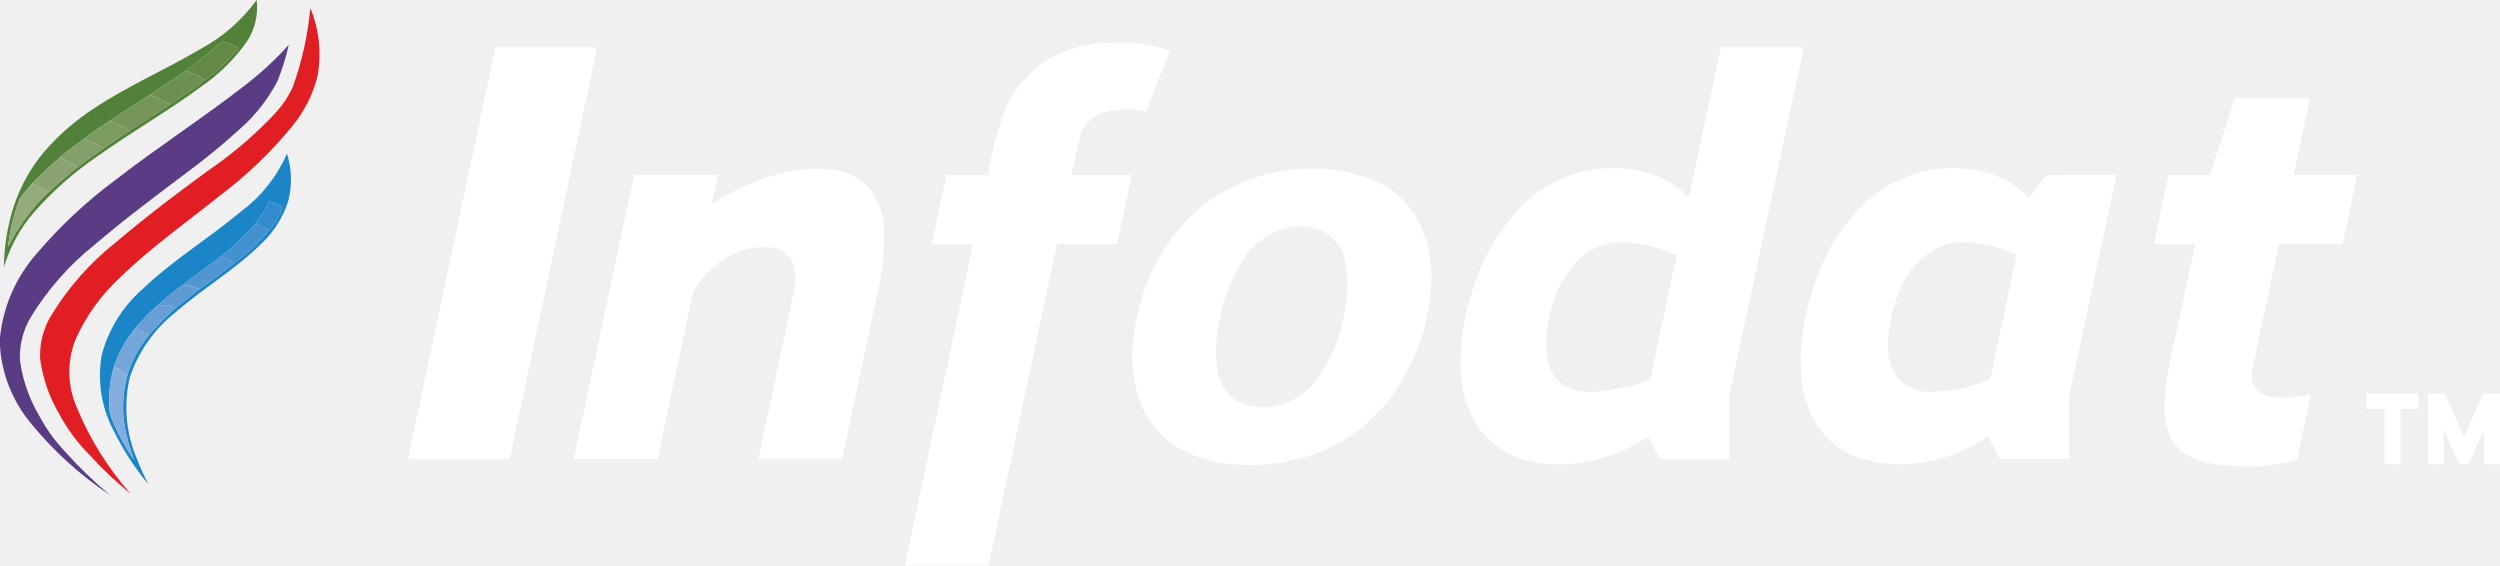
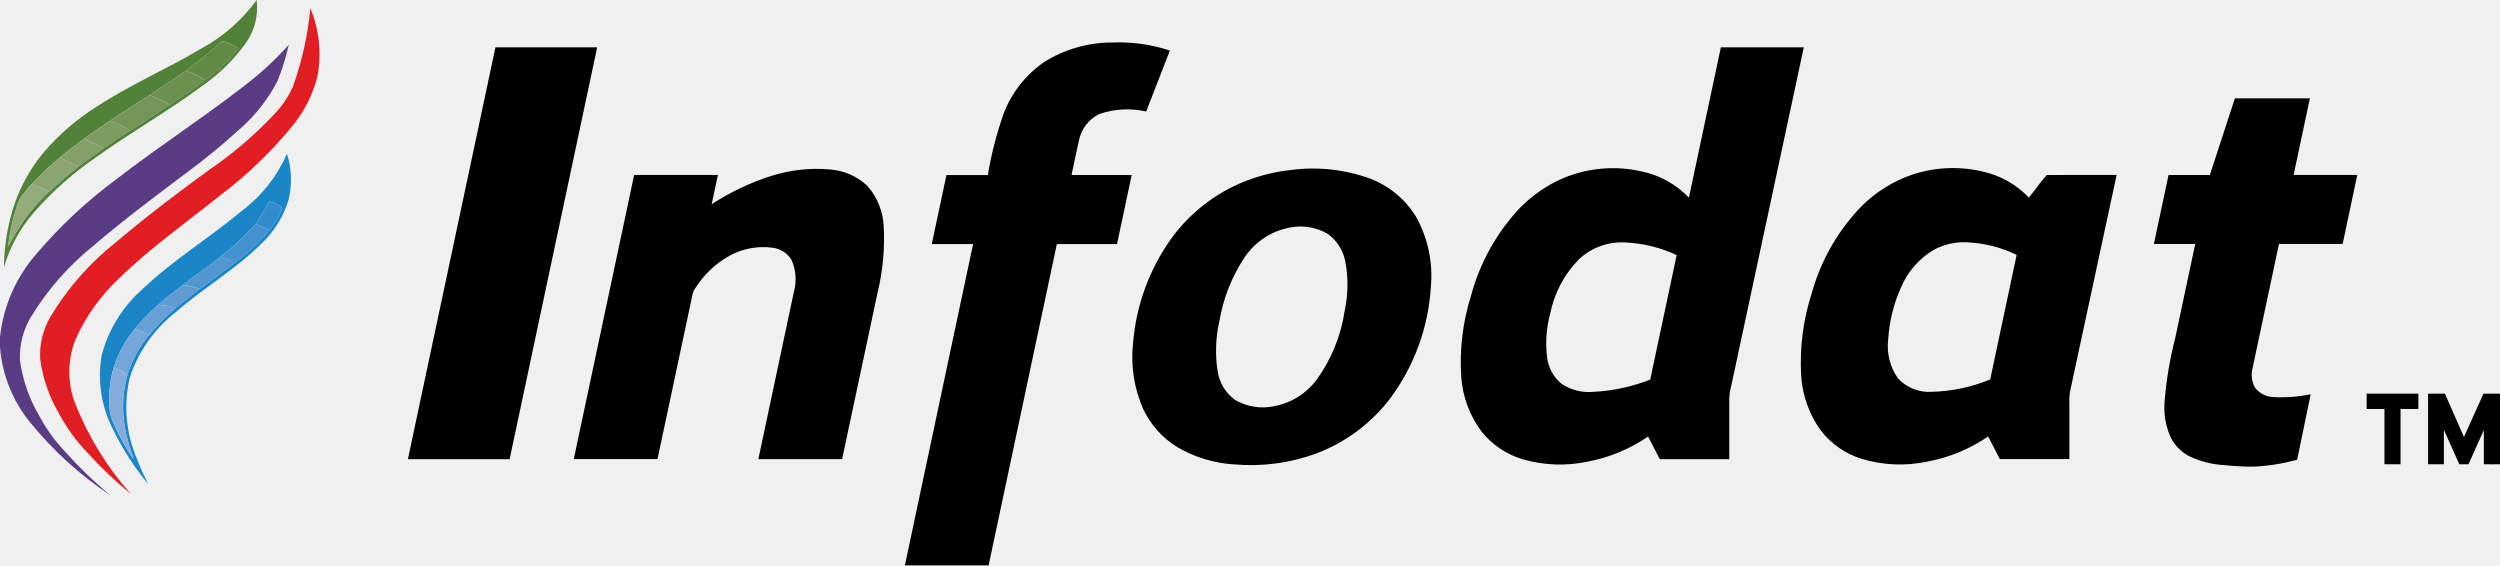
<svg xmlns="http://www.w3.org/2000/svg" width="163.005" height="36.869" viewBox="0 0 163.005 36.869">
  <defs>
    <clipPath id="clip-path">
      <path id="Path_1345" data-name="Path 1345" d="M0-491.5H163.005v36.869H0Z" transform="translate(0 491.496)" fill="none" />
    </clipPath>
  </defs>
  <g id="Group_953" data-name="Group 953" transform="translate(-849 1117.496)">
    <g id="Group_952" data-name="Group 952" transform="translate(849 -1117.496)" clip-path="url(#clip-path)">
      <g id="Group_933" data-name="Group 933" transform="translate(0.257 0)">
        <path id="Path_1326" data-name="Path 1326" d="M-170.392-37.527c-.622.574-1.307,1.07-1.98,1.581-.762.554-1.569,1.043-2.342,1.579-.878.566-1.766,1.114-2.626,1.7-.554.377-1.115.745-1.649,1.15-.532.387-1.061.779-1.56,1.208a17.983,17.983,0,0,0-1.82,1.709,6.862,6.862,0,0,0-.817,1.008,11.755,11.755,0,0,0-.749,3.094,13.01,13.01,0,0,1,2.656-3.574l.016.008a22.419,22.419,0,0,1,1.911-1.647c.548-.411,1.1-.822,1.661-1.211s1.121-.758,1.686-1.13c.878-.556,1.758-1.115,2.609-1.712l.028.014c.761-.515,1.524-1.028,2.241-1.6a2.4,2.4,0,0,0,.344-.238,10.339,10.339,0,0,0,1.85-1.856,4.215,4.215,0,0,0-.984-.436,1.55,1.55,0,0,0-.476.351m-.979.141a10.9,10.9,0,0,0,3.641-3.184,4.032,4.032,0,0,1-.683,2.778,11.924,11.924,0,0,1-2.917,2.863c-2.187,1.613-4.554,2.96-6.765,4.539a21.992,21.992,0,0,0-4.153,3.661,9.661,9.661,0,0,0-1.963,3.586,13.376,13.376,0,0,1,.672-4.064,10.782,10.782,0,0,1,1.971-3.487,15.231,15.231,0,0,1,3.388-2.909c2.175-1.427,4.574-2.457,6.808-3.782" transform="translate(184.21 40.57)" fill="#52823a" />
      </g>
      <g id="Group_934" data-name="Group 934" transform="translate(2.603 0.529)">
        <path id="Path_1327" data-name="Path 1327" d="M-217.414,0a7.832,7.832,0,0,1,.456,4.5,8.422,8.422,0,0,1-1.581,3.134,27.269,27.269,0,0,1-4.776,4.595c-2.189,1.758-4.5,3.379-6.512,5.344a12.308,12.308,0,0,0-2.882,4,5.742,5.742,0,0,0,.025,4.362,19.934,19.934,0,0,0,3.558,5.736,24.886,24.886,0,0,1-2.765-2.622A11.527,11.527,0,0,1-233.8,26.44a9.579,9.579,0,0,1-1.23-3.568,4.984,4.984,0,0,1,.687-2.775,18.045,18.045,0,0,1,4.244-4.824c1.976-1.671,4.037-3.238,6.132-4.756A25.861,25.861,0,0,0-219.7,6.85a6.461,6.461,0,0,0,1.143-1.707A20.629,20.629,0,0,0-217.414,0" transform="translate(235.045)" fill="#e21e25" />
      </g>
      <g id="Group_935" data-name="Group 935" transform="translate(12.095 2.692)">
        <path id="Path_1328" data-name="Path 1328" d="M-24.41-4.329a1.551,1.551,0,0,1,.476-.351,4.215,4.215,0,0,1,.984.436A10.339,10.339,0,0,1-24.8-2.388a2.4,2.4,0,0,1-.344.238,3.53,3.53,0,0,0-1.245-.6c.672-.512,1.358-1.007,1.98-1.581" transform="translate(26.39 4.68)" fill="#628946" />
      </g>
      <g id="Group_936" data-name="Group 936" transform="translate(26.595 2.756)">
-         <path id="Path_1329" data-name="Path 1329" d="M-1624.174-282.524q.548,0,1.1,0c.416.941.828,1.883,1.244,2.824q.639-1.41,1.273-2.822c.359,0,.719,0,1.079,0v4.6c-.353.007-.7.005-1.055,0,0-.744,0-1.489,0-2.233-.334.744-.662,1.491-1,2.234h-.6q-.505-1.124-1.007-2.25c0,.75,0,1.5,0,2.251h-1.031q0-2.3,0-4.606m-4.006,0h3.374c0,.334,0,.668,0,1h-1.161q0,1.8,0,3.606h-1.05q0-1.8,0-3.606c-.388,0-.775,0-1.161,0,0-.334,0-.668,0-1m-70.174-10.834a4.539,4.539,0,0,0-2.987,1.95,10.636,10.636,0,0,0-1.636,4.13,8.632,8.632,0,0,0-.116,3.322,2.83,2.83,0,0,0,1.129,1.842,3.6,3.6,0,0,0,2.532.413,4.471,4.471,0,0,0,2.745-1.669,10.21,10.21,0,0,0,1.872-4.556,8.079,8.079,0,0,0,.035-3.244,2.864,2.864,0,0,0-1.153-1.78,3.507,3.507,0,0,0-2.421-.408m.076-3.753a10.911,10.911,0,0,1,5.174.585,6.043,6.043,0,0,1,2.941,2.466,7.9,7.9,0,0,1,.969,4.557,13.569,13.569,0,0,1-2.619,7.246,10.888,10.888,0,0,1-4.9,3.653,12.432,12.432,0,0,1-5.289.695,8.3,8.3,0,0,1-3.767-1.154,5.837,5.837,0,0,1-2.189-2.471,8.382,8.382,0,0,1-.659-4.231,13.626,13.626,0,0,1,2.541-6.933,10.929,10.929,0,0,1,4.735-3.661,11.644,11.644,0,0,1,3.062-.753m-33.892.386a9.7,9.7,0,0,1,3.782-.416,3.949,3.949,0,0,1,2.437,1.057,4.271,4.271,0,0,1,1.083,2.67,15.032,15.032,0,0,1-.415,4.363q-1.148,5.4-2.3,10.8h-5.46q1.161-5.473,2.325-10.944a3.077,3.077,0,0,0-.161-2.046,1.685,1.685,0,0,0-1.263-.8,4.585,4.585,0,0,0-2.867.574,6.229,6.229,0,0,0-2.11,2.014,1.145,1.145,0,0,0-.2.386q-1.15,5.4-2.3,10.811-2.73,0-5.459,0,1.966-9.264,3.937-18.527,2.73,0,5.46,0c-.133.638-.271,1.274-.405,1.911a15.967,15.967,0,0,1,3.907-1.854m75.836,4.793a5.178,5.178,0,0,0-2.19,2.468,9.728,9.728,0,0,0-.842,3.4,3.66,3.66,0,0,0,.644,2.557,2.762,2.762,0,0,0,2.186.866,10.669,10.669,0,0,0,3.821-.806q.862-4.061,1.725-8.122a8.19,8.19,0,0,0-3.149-.815,4.127,4.127,0,0,0-2.194.452m-1.541-4.845a8.446,8.446,0,0,1,4.573-.248,5.935,5.935,0,0,1,3.111,1.722c.392-.487.746-1.011,1.162-1.474,1.518-.014,3.038,0,4.557-.006q-1.525,7.094-3.053,14.19a3.788,3.788,0,0,0-.029.732q0,1.8,0,3.607-2.266,0-4.531,0-.384-.738-.767-1.477a10.311,10.311,0,0,1-3.987,1.645,8.63,8.63,0,0,1-4.309-.2,5.407,5.407,0,0,1-2.61-1.83,6.817,6.817,0,0,1-1.286-3.627,14.717,14.717,0,0,1,.691-5.319,13.231,13.231,0,0,1,3.255-5.687,8.671,8.671,0,0,1,3.223-2.027m19.482-.006q.82-2.5,1.632-4.994h4.889q-.528,2.5-1.06,4.994c1.383,0,2.767,0,4.151,0q-.477,2.25-.956,4.5c-1.384,0-2.768,0-4.151,0q-.855,4.015-1.707,8.03a1.789,1.789,0,0,0,.142,1.34,1.6,1.6,0,0,0,1.206.615,9.434,9.434,0,0,0,2.427-.184q-.439,2.133-.882,4.267a12.8,12.8,0,0,1-2.9.455,17.191,17.191,0,0,1-1.8-.1,6.193,6.193,0,0,1-2.26-.545,2.814,2.814,0,0,1-1.256-1.209,4.654,4.654,0,0,1-.438-2.244,23.913,23.913,0,0,1,.7-4.269q.653-3.076,1.307-6.153c-.9,0-1.8,0-2.694,0q.476-2.25.956-4.5c.9,0,1.8,0,2.694,0m-41.141,5.5a7.013,7.013,0,0,0-1.874,3.547,7.459,7.459,0,0,0-.193,2.89,2.593,2.593,0,0,0,.945,1.683,3.19,3.19,0,0,0,2.064.52,11.676,11.676,0,0,0,3.709-.8q.86-4.06,1.725-8.119a8.87,8.87,0,0,0-3.337-.821,4.082,4.082,0,0,0-3.04,1.1m9.256-13.822q2.7,0,5.409,0-2.373,11.061-4.742,22.124a3.066,3.066,0,0,0-.117.746c0,1.328,0,2.655,0,3.983h-4.527c-.257-.492-.511-.986-.767-1.479a10.311,10.311,0,0,1-3.932,1.636,8.725,8.725,0,0,1-4.287-.165,5.444,5.444,0,0,1-2.638-1.792,6.736,6.736,0,0,1-1.327-3.6,14.479,14.479,0,0,1,.645-5.279,13.428,13.428,0,0,1,3.2-5.724,8.865,8.865,0,0,1,2.855-1.942,8.4,8.4,0,0,1,5.063-.419,5.937,5.937,0,0,1,3.083,1.71q1.043-4.9,2.084-9.8m-79.9,0q3.316,0,6.632,0-2.854,13.427-5.708,26.854h-6.632q2.851-13.428,5.708-26.855m35.746.977a8.4,8.4,0,0,1,4.488-1.293,10.66,10.66,0,0,1,3.741.527q-.773,1.987-1.548,3.974a5.584,5.584,0,0,0-3.073.171,2.453,2.453,0,0,0-1.307,1.714c-.172.75-.322,1.5-.485,2.257h3.922q-.478,2.25-.957,4.5h-3.922l-4.451,20.96c-1.82,0-3.639,0-5.459,0q2.221-10.48,4.449-20.959-1.347,0-2.694,0,.475-2.25.956-4.5c.9,0,1.8,0,2.7,0a23.622,23.622,0,0,1,1.057-4.083,7.169,7.169,0,0,1,2.587-3.266" transform="translate(1755.89 305.436)" fill="#fff" />
+         <path id="Path_1329" data-name="Path 1329" d="M-1624.174-282.524q.548,0,1.1,0c.416.941.828,1.883,1.244,2.824q.639-1.41,1.273-2.822c.359,0,.719,0,1.079,0v4.6c-.353.007-.7.005-1.055,0,0-.744,0-1.489,0-2.233-.334.744-.662,1.491-1,2.234h-.6q-.505-1.124-1.007-2.25c0,.75,0,1.5,0,2.251h-1.031q0-2.3,0-4.606m-4.006,0h3.374c0,.334,0,.668,0,1h-1.161q0,1.8,0,3.606h-1.05q0-1.8,0-3.606c-.388,0-.775,0-1.161,0,0-.334,0-.668,0-1m-70.174-10.834a4.539,4.539,0,0,0-2.987,1.95,10.636,10.636,0,0,0-1.636,4.13,8.632,8.632,0,0,0-.116,3.322,2.83,2.83,0,0,0,1.129,1.842,3.6,3.6,0,0,0,2.532.413,4.471,4.471,0,0,0,2.745-1.669,10.21,10.21,0,0,0,1.872-4.556,8.079,8.079,0,0,0,.035-3.244,2.864,2.864,0,0,0-1.153-1.78,3.507,3.507,0,0,0-2.421-.408m.076-3.753a10.911,10.911,0,0,1,5.174.585,6.043,6.043,0,0,1,2.941,2.466,7.9,7.9,0,0,1,.969,4.557,13.569,13.569,0,0,1-2.619,7.246,10.888,10.888,0,0,1-4.9,3.653,12.432,12.432,0,0,1-5.289.695,8.3,8.3,0,0,1-3.767-1.154,5.837,5.837,0,0,1-2.189-2.471,8.382,8.382,0,0,1-.659-4.231,13.626,13.626,0,0,1,2.541-6.933,10.929,10.929,0,0,1,4.735-3.661,11.644,11.644,0,0,1,3.062-.753m-33.892.386a9.7,9.7,0,0,1,3.782-.416,3.949,3.949,0,0,1,2.437,1.057,4.271,4.271,0,0,1,1.083,2.67,15.032,15.032,0,0,1-.415,4.363q-1.148,5.4-2.3,10.8h-5.46q1.161-5.473,2.325-10.944a3.077,3.077,0,0,0-.161-2.046,1.685,1.685,0,0,0-1.263-.8,4.585,4.585,0,0,0-2.867.574,6.229,6.229,0,0,0-2.11,2.014,1.145,1.145,0,0,0-.2.386q-1.15,5.4-2.3,10.811-2.73,0-5.459,0,1.966-9.264,3.937-18.527,2.73,0,5.46,0c-.133.638-.271,1.274-.405,1.911a15.967,15.967,0,0,1,3.907-1.854m75.836,4.793a5.178,5.178,0,0,0-2.19,2.468,9.728,9.728,0,0,0-.842,3.4,3.66,3.66,0,0,0,.644,2.557,2.762,2.762,0,0,0,2.186.866,10.669,10.669,0,0,0,3.821-.806q.862-4.061,1.725-8.122a8.19,8.19,0,0,0-3.149-.815,4.127,4.127,0,0,0-2.194.452m-1.541-4.845a8.446,8.446,0,0,1,4.573-.248,5.935,5.935,0,0,1,3.111,1.722c.392-.487.746-1.011,1.162-1.474,1.518-.014,3.038,0,4.557-.006q-1.525,7.094-3.053,14.19a3.788,3.788,0,0,0-.029.732q0,1.8,0,3.607-2.266,0-4.531,0-.384-.738-.767-1.477a10.311,10.311,0,0,1-3.987,1.645,8.63,8.63,0,0,1-4.309-.2,5.407,5.407,0,0,1-2.61-1.83,6.817,6.817,0,0,1-1.286-3.627,14.717,14.717,0,0,1,.691-5.319,13.231,13.231,0,0,1,3.255-5.687,8.671,8.671,0,0,1,3.223-2.027m19.482-.006q.82-2.5,1.632-4.994h4.889q-.528,2.5-1.06,4.994c1.383,0,2.767,0,4.151,0q-.477,2.25-.956,4.5c-1.384,0-2.768,0-4.151,0q-.855,4.015-1.707,8.03a1.789,1.789,0,0,0,.142,1.34,1.6,1.6,0,0,0,1.206.615,9.434,9.434,0,0,0,2.427-.184q-.439,2.133-.882,4.267a12.8,12.8,0,0,1-2.9.455,17.191,17.191,0,0,1-1.8-.1,6.193,6.193,0,0,1-2.26-.545,2.814,2.814,0,0,1-1.256-1.209,4.654,4.654,0,0,1-.438-2.244,23.913,23.913,0,0,1,.7-4.269q.653-3.076,1.307-6.153c-.9,0-1.8,0-2.694,0q.476-2.25.956-4.5c.9,0,1.8,0,2.694,0m-41.141,5.5a7.013,7.013,0,0,0-1.874,3.547,7.459,7.459,0,0,0-.193,2.89,2.593,2.593,0,0,0,.945,1.683,3.19,3.19,0,0,0,2.064.52,11.676,11.676,0,0,0,3.709-.8q.86-4.06,1.725-8.119a8.87,8.87,0,0,0-3.337-.821,4.082,4.082,0,0,0-3.04,1.1m9.256-13.822q2.7,0,5.409,0-2.373,11.061-4.742,22.124a3.066,3.066,0,0,0-.117.746c0,1.328,0,2.655,0,3.983h-4.527c-.257-.492-.511-.986-.767-1.479a10.311,10.311,0,0,1-3.932,1.636,8.725,8.725,0,0,1-4.287-.165,5.444,5.444,0,0,1-2.638-1.792,6.736,6.736,0,0,1-1.327-3.6,14.479,14.479,0,0,1,.645-5.279,13.428,13.428,0,0,1,3.2-5.724,8.865,8.865,0,0,1,2.855-1.942,8.4,8.4,0,0,1,5.063-.419,5.937,5.937,0,0,1,3.083,1.71q1.043-4.9,2.084-9.8m-79.9,0q3.316,0,6.632,0-2.854,13.427-5.708,26.854h-6.632q2.851-13.428,5.708-26.855m35.746.977a8.4,8.4,0,0,1,4.488-1.293,10.66,10.66,0,0,1,3.741.527q-.773,1.987-1.548,3.974a5.584,5.584,0,0,0-3.073.171,2.453,2.453,0,0,0-1.307,1.714c-.172.75-.322,1.5-.485,2.257h3.922q-.478,2.25-.957,4.5h-3.922l-4.451,20.96c-1.82,0-3.639,0-5.459,0q2.221-10.48,4.449-20.959-1.347,0-2.694,0,.475-2.25.956-4.5c.9,0,1.8,0,2.7,0a23.622,23.622,0,0,1,1.057-4.083,7.169,7.169,0,0,1,2.587-3.266" transform="translate(1755.89 305.436)" fill="#000" />
      </g>
      <g id="Group_937" data-name="Group 937" transform="translate(0 2.923)">
        <path id="Path_1330" data-name="Path 1330" d="M-232.162,0a15.158,15.158,0,0,1-.728,2.348,10.65,10.65,0,0,1-2.433,3.114,42.436,42.436,0,0,1-3.5,2.876c-2.05,1.538-4.1,3.076-6.053,4.742a18.05,18.05,0,0,0-4.076,4.628,5.064,5.064,0,0,0-.739,2.851,9.63,9.63,0,0,0,1.244,3.6,10.746,10.746,0,0,0,1.693,2.358,27.277,27.277,0,0,0,2.938,2.839A23.3,23.3,0,0,1-249,24.646,8.809,8.809,0,0,1-250.99,19.7v-.625a9.762,9.762,0,0,1,2.379-5.448,30.9,30.9,0,0,1,5.2-4.856c2.687-2.084,5.548-3.93,8.237-6.012A21.157,21.157,0,0,0-232.162,0" transform="translate(250.99)" fill="#5a3c84" />
      </g>
      <g id="Group_938" data-name="Group 938" transform="translate(9.753 4.625)">
        <path id="Path_1331" data-name="Path 1331" d="M0-19.471c.773-.536,1.58-1.025,2.342-1.579a3.53,3.53,0,0,1,1.245.6c-.716.576-1.48,1.088-2.241,1.6l-.028-.014A10.323,10.323,0,0,0,0-19.471" transform="translate(0 21.05)" fill="#6c904f" />
      </g>
      <g id="Group_939" data-name="Group 939" transform="translate(7.127 6.204)">
        <path id="Path_1332" data-name="Path 1332" d="M0-21.016c.86-.59,1.749-1.139,2.626-1.7a10.323,10.323,0,0,1,1.319.608c-.851.6-1.731,1.156-2.609,1.712A3.376,3.376,0,0,0,0-21.016" transform="translate(0 22.72)" fill="#759458" />
      </g>
      <g id="Group_940" data-name="Group 940" transform="translate(5.478 7.908)">
        <path id="Path_1333" data-name="Path 1333" d="M0-14.18c.533-.405,1.094-.773,1.649-1.15a3.376,3.376,0,0,1,1.336.615c-.566.371-1.124.754-1.686,1.13C.87-13.794.437-13.99,0-14.18" transform="translate(0 15.33)" fill="#7c9b61" />
      </g>
      <g id="Group_941" data-name="Group 941" transform="translate(3.919 9.058)">
        <path id="Path_1334" data-name="Path 1334" d="M0-14.9c.5-.429,1.028-.821,1.56-1.208.437.19.87.386,1.3.595-.564.389-1.112.8-1.661,1.211A11.343,11.343,0,0,1,0-14.9" transform="translate(0 16.11)" fill="#849f6a" />
      </g>
      <g id="Group_942" data-name="Group 942" transform="translate(6.497 10.022)">
        <path id="Path_1335" data-name="Path 1335" d="M-136.441-38.368a12.567,12.567,0,0,1-.9,1.467,15.519,15.519,0,0,1-2.254,2.116c-.818.641-1.676,1.227-2.495,1.865-.545.414-1.091.827-1.594,1.292a11.852,11.852,0,0,0-1.527,1.566,7.626,7.626,0,0,0-1.369,2.493,7.364,7.364,0,0,0-.263,2.926,3.342,3.342,0,0,0,.275.8,13.225,13.225,0,0,0,1.287,2.307c-.118-.4-.268-.786-.37-1.189a7.873,7.873,0,0,1-.061-4.282,7.715,7.715,0,0,1,1.421-2.646,17.47,17.47,0,0,1,1.771-1.8c.515-.381,1.01-.815,1.533-1.2.767-.554,1.527-1.118,2.271-1.7a12.188,12.188,0,0,0,2.279-2.159,4.633,4.633,0,0,0,.7-1.073c.05-.135.16-.3.067-.438a3.91,3.91,0,0,0-.772-.35m1.149-3.112a5.591,5.591,0,0,1,.091,3.064,6.5,6.5,0,0,1-1.734,2.785c-1.706,1.7-3.816,2.917-5.623,4.5a9,9,0,0,0-2.972,4.217,8.478,8.478,0,0,0,.461,5.344c.211.561.464,1.1.728,1.641a18.143,18.143,0,0,1-2.259-3.5,7.71,7.71,0,0,1-.773-4.9,8.637,8.637,0,0,1,2.682-4.332c1.987-1.9,4.362-3.328,6.463-5.093a9.259,9.259,0,0,0,2.937-3.724" transform="translate(147.506 41.48)" fill="#1a85c7" />
      </g>
      <g id="Group_943" data-name="Group 943" transform="translate(2.099 10.266)">
        <path id="Path_1336" data-name="Path 1336" d="M0-21.071A17.984,17.984,0,0,1,1.82-22.78a11.344,11.344,0,0,0,1.2.6,22.417,22.417,0,0,0-1.911,1.647l-.016-.008c-.36-.183-.722-.363-1.091-.528" transform="translate(0 22.78)" fill="#8ba371" />
      </g>
      <g id="Group_944" data-name="Group 944" transform="translate(0.533 11.975)">
        <path id="Path_1337" data-name="Path 1337" d="M-9.231-12.432a6.861,6.861,0,0,1,.817-1.008c.369.165.731.345,1.091.528A13.01,13.01,0,0,0-9.98-9.337a11.755,11.755,0,0,1,.749-3.094" transform="translate(9.98 13.44)" fill="#94ab7c" />
      </g>
      <g id="Group_945" data-name="Group 945" transform="translate(16.665 13.133)">
        <path id="Path_1338" data-name="Path 1338" d="M-11.063,0a3.91,3.91,0,0,1,.772.35c.093.139-.017.3-.067.438a4.633,4.633,0,0,1-.7,1.073q-.448-.207-.9-.394A12.568,12.568,0,0,0-11.063,0" transform="translate(11.96)" fill="#318bcc" />
      </g>
      <g id="Group_946" data-name="Group 946" transform="translate(14.411 14.6)">
        <path id="Path_1339" data-name="Path 1339" d="M0-26.094A15.519,15.519,0,0,0,2.254-28.21q.457.187.9.394A12.189,12.189,0,0,1,.88-25.657,5.928,5.928,0,0,0,0-26.094" transform="translate(0 28.21)" fill="#4391ce" />
      </g>
      <g id="Group_947" data-name="Group 947" transform="translate(11.916 16.716)">
        <path id="Path_1340" data-name="Path 1340" d="M0-23c.819-.638,1.677-1.224,2.495-1.865a5.928,5.928,0,0,1,.88.437c-.744.585-1.5,1.149-2.271,1.7A4,4,0,0,0,0-23" transform="translate(0 24.86)" fill="#5296d1" />
      </g>
      <g id="Group_948" data-name="Group 948" transform="translate(10.322 18.581)">
        <path id="Path_1341" data-name="Path 1341" d="M0-15.938c.5-.465,1.049-.878,1.594-1.292a4,4,0,0,1,1.1.275c-.523.382-1.017.815-1.533,1.2A9.418,9.418,0,0,0,0-15.938" transform="translate(0 17.23)" fill="#5f9bd2" />
      </g>
      <g id="Group_949" data-name="Group 949" transform="translate(8.795 19.873)">
        <path id="Path_1342" data-name="Path 1342" d="M0-19.3A11.853,11.853,0,0,1,1.527-20.87a9.418,9.418,0,0,1,1.165.179A17.472,17.472,0,0,0,.92-18.9,9.784,9.784,0,0,0,0-19.3" transform="translate(0 20.87)" fill="#689fd5" />
      </g>
      <g id="Group_950" data-name="Group 950" transform="translate(7.426 21.439)">
        <path id="Path_1343" data-name="Path 1343" d="M-16.881,0a9.784,9.784,0,0,1,.92.409,7.715,7.715,0,0,0-1.421,2.646,1.95,1.95,0,0,0-.869-.562A7.626,7.626,0,0,1-16.881,0" transform="translate(18.25)" fill="#74a6d9" />
      </g>
      <g id="Group_951" data-name="Group 951" transform="translate(7.119 23.932)">
        <path id="Path_1344" data-name="Path 1344" d="M-3.8,0a1.95,1.95,0,0,1,.869.562,7.872,7.872,0,0,0,.061,4.282c.1.4.252.791.37,1.189A13.224,13.224,0,0,1-3.784,3.726a3.342,3.342,0,0,1-.275-.8A7.364,7.364,0,0,1-3.8,0" transform="translate(4.104)" fill="#84addd" />
      </g>
    </g>
  </g>
</svg>
